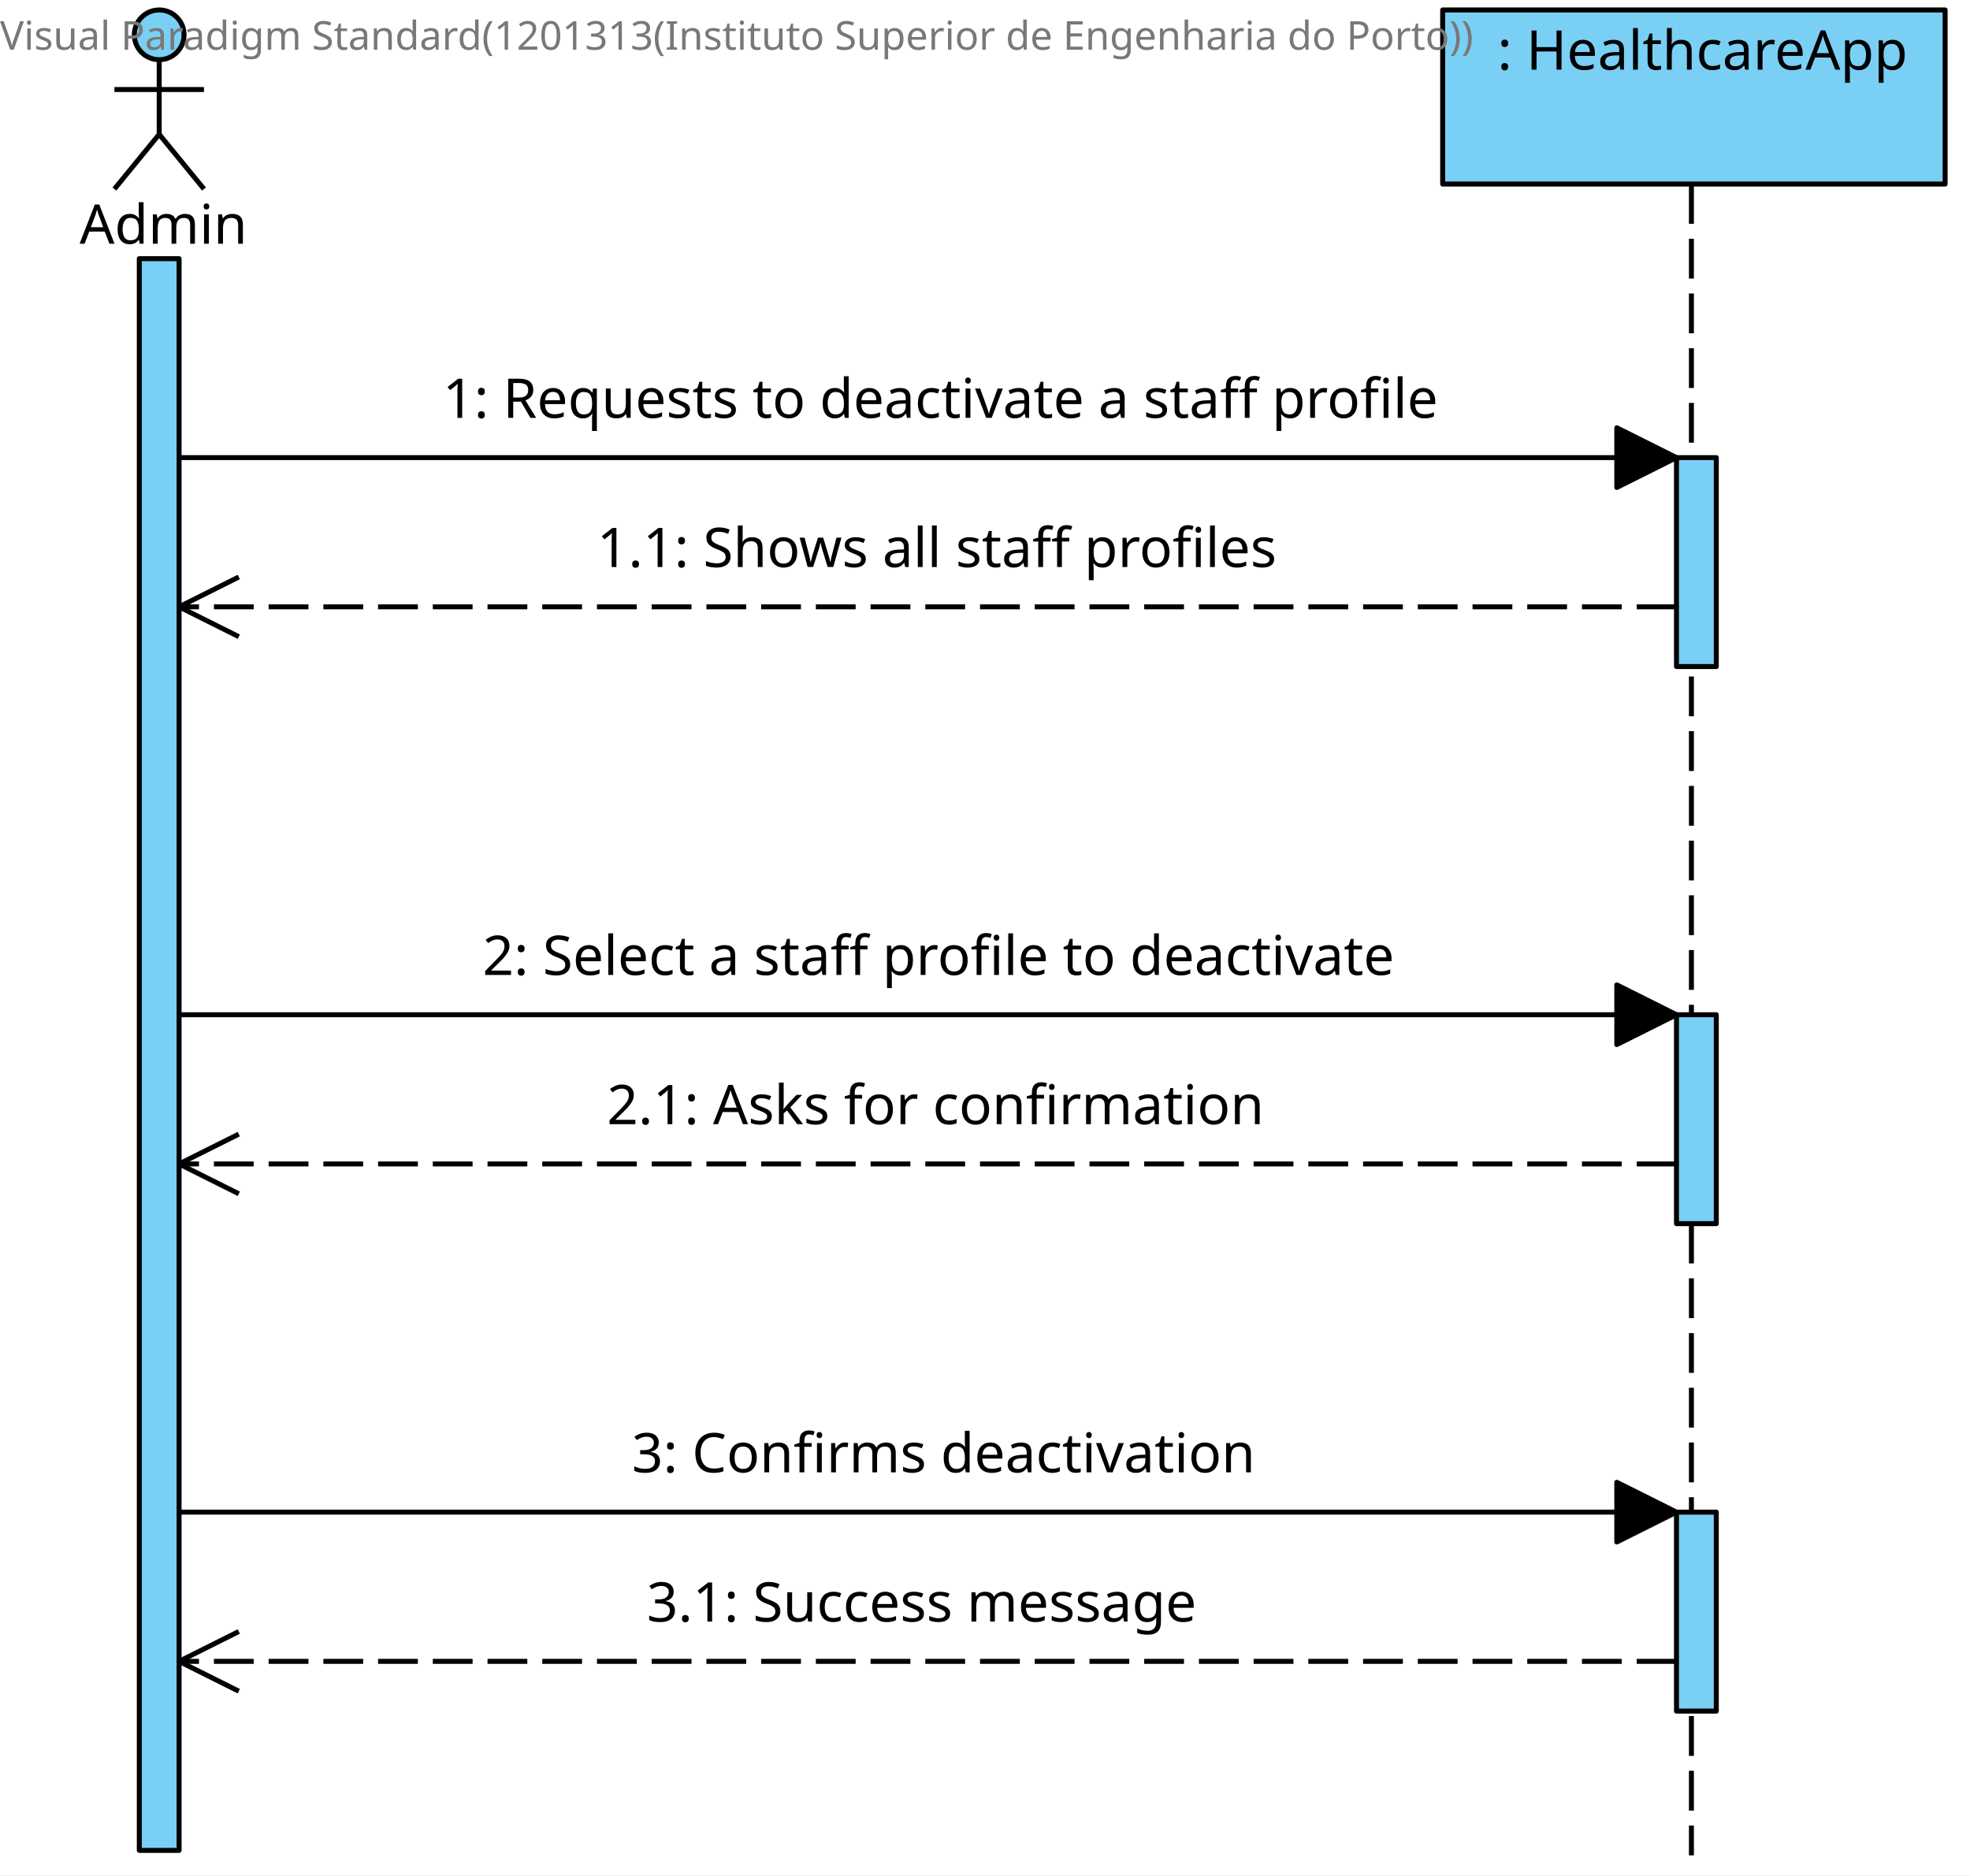
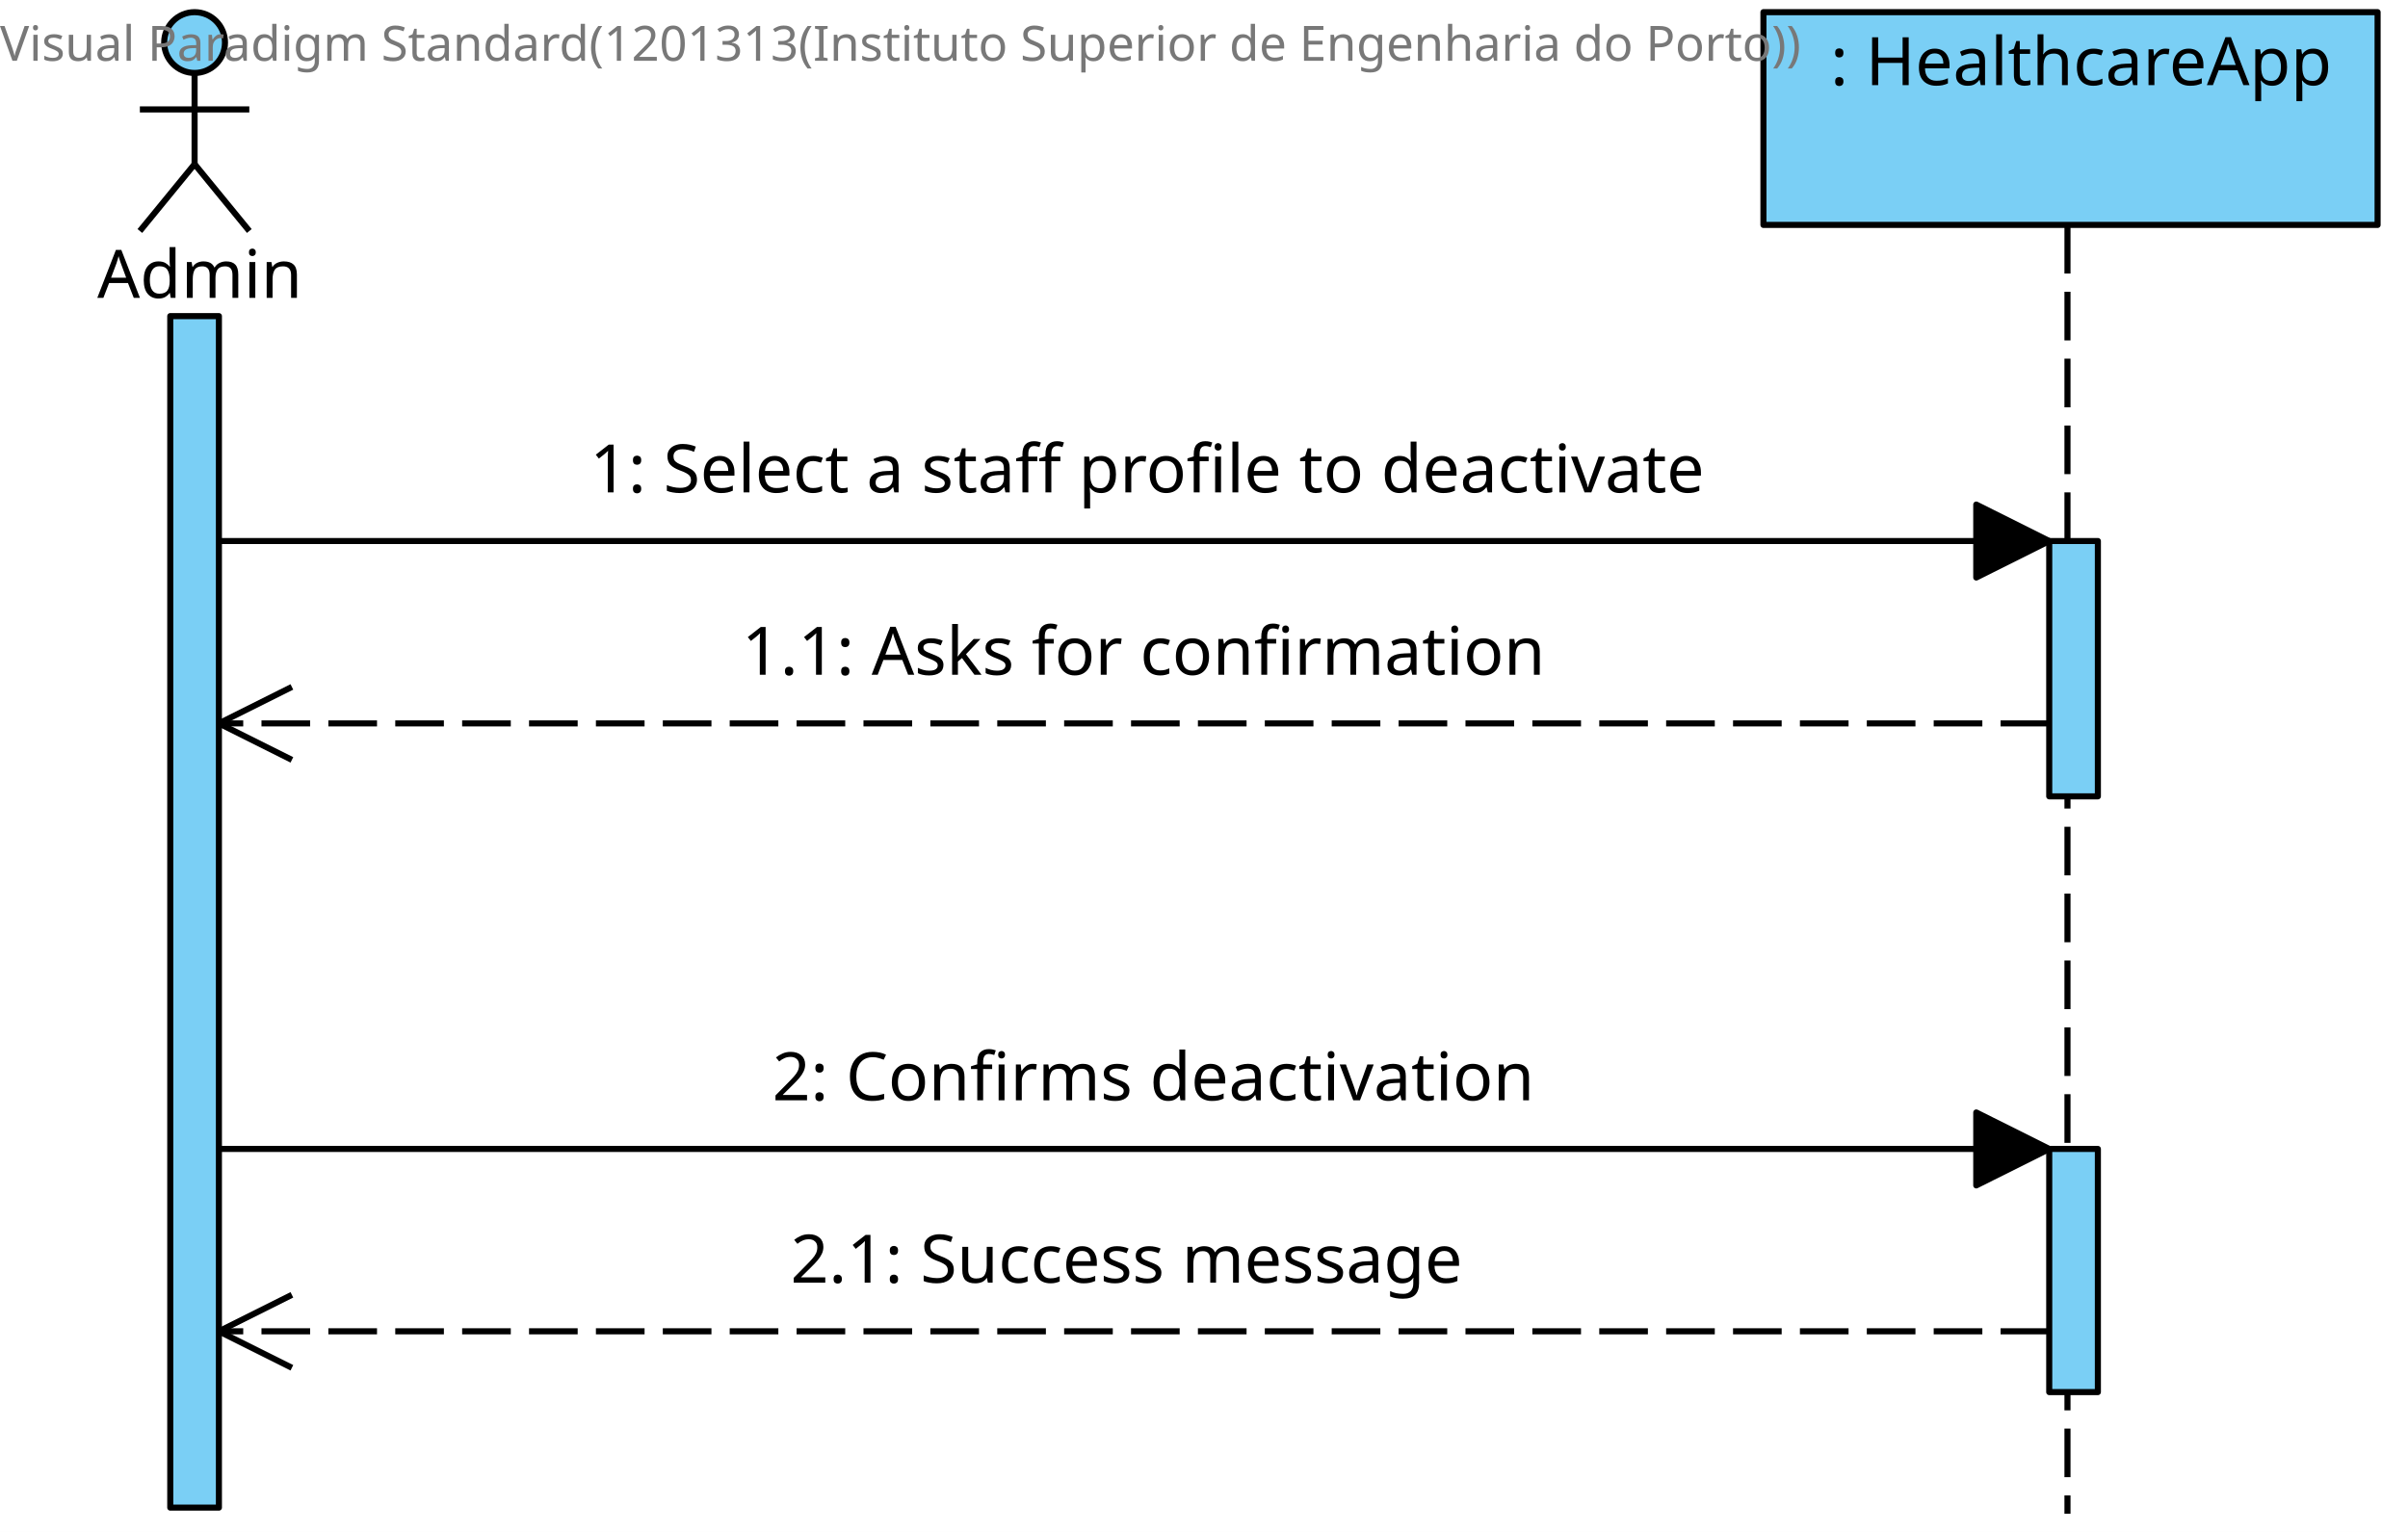
- <svg xmlns="http://www.w3.org/2000/svg" fill-opacity="0" color-rendering="auto" color-interpolation="auto" text-rendering="auto" stroke="rgb(0,0,0)" stroke-linecap="square" width="396" stroke-miterlimit="10" shape-rendering="auto" stroke-opacity="0" fill="rgb(0,0,0)" stroke-dasharray="none" font-weight="normal" stroke-width="1" height="377" font-family="'Dialog'" font-style="normal" stroke-linejoin="miter" font-size="12px" stroke-dashoffset="0" image-rendering="auto">
+ <svg xmlns="http://www.w3.org/2000/svg" fill-opacity="0" color-rendering="auto" color-interpolation="auto" text-rendering="auto" stroke="rgb(0,0,0)" stroke-linecap="square" width="396" stroke-miterlimit="10" shape-rendering="auto" stroke-opacity="0" fill="rgb(0,0,0)" stroke-dasharray="none" font-weight="normal" stroke-width="1" height="252" font-family="'Dialog'" font-style="normal" stroke-linejoin="miter" font-size="12px" stroke-dashoffset="0" image-rendering="auto">
  <defs id="genericDefs" />
  <g>
    <defs id="defs1">
      <clipPath clipPathUnits="userSpaceOnUse" id="clipPath1">
-         <path d="M-7 -7 L113 -7 L113 382 L-7 382 L-7 -7 Z" />
+         <path d="M-7 -7 L113 -7 L113 258 L-7 258 L-7 -7 Z" />
      </clipPath>
      <clipPath clipPathUnits="userSpaceOnUse" id="clipPath2">
-         <path d="M-7 -7 L71 -7 L71 382 L-7 382 L-7 -7 Z" />
+         <path d="M-7 -7 L71 -7 L71 258 L-7 258 L-7 -7 Z" />
      </clipPath>
      <clipPath clipPathUnits="userSpaceOnUse" id="clipPath3">
        <path d="M-7 -7 L19 -7 L19 53 L-7 53 L-7 -7 Z" />
      </clipPath>
      <clipPath clipPathUnits="userSpaceOnUse" id="clipPath4">
        <path d="M-7 -7 L19 -7 L19 51 L-7 51 L-7 -7 Z" />
      </clipPath>
      <clipPath clipPathUnits="userSpaceOnUse" id="clipPath5">
        <path d="M-102 -15 L204 -15 L204 30 L-102 30 L-102 -15 Z" />
      </clipPath>
      <clipPath clipPathUnits="userSpaceOnUse" id="clipPath6">
        <path d="M-52 -15 L104 -15 L104 30 L-52 30 L-52 -15 Z" />
      </clipPath>
      <clipPath clipPathUnits="userSpaceOnUse" id="clipPath7">
-         <path d="M0 0 L405 0 L405 104 L0 104 L0 0 Z" />
+         <path d="M0 0 L388 0 L388 87 L0 87 L0 0 Z" />
      </clipPath>
      <clipPath clipPathUnits="userSpaceOnUse" id="clipPath8">
-         <path d="M305 30 L305 45 L94 45 L94 30 ZM275 60 L275 75 L124 75 L124 60 ZM0 0 L0 104 L405 104 L405 0 L72 0 L72 10 L20 10 L20 0 Z" />
+         <path d="M289 22 L289 37 L94 37 L94 22 ZM264 52 L264 67 L119 67 L119 52 ZM0 0 L0 87 L388 87 L388 0 L64 0 L64 5 L12 5 L12 0 Z" />
      </clipPath>
      <clipPath clipPathUnits="userSpaceOnUse" id="clipPath9">
-         <path d="M275 30 L275 45 L124 45 L124 30 ZM0 0 L0 104 L405 104 L405 0 L305 0 L305 15 L94 15 L94 0 Z" />
+         <path d="M264 22 L264 37 L119 37 L119 22 ZM0 0 L0 87 L388 87 L388 0 L289 0 L289 7 L94 7 L94 0 Z" />
      </clipPath>
      <clipPath clipPathUnits="userSpaceOnUse" id="clipPath10">
-         <path d="M297 30 L297 45 L102 45 L102 30 ZM272 60 L272 75 L127 75 L127 60 ZM0 0 L0 104 L405 104 L405 0 Z" />
+         <path d="M261 22 L261 37 L123 37 L123 22 ZM257 52 L257 67 L126 67 L126 52 ZM0 0 L0 87 L388 87 L388 0 Z" />
      </clipPath>
      <clipPath clipPathUnits="userSpaceOnUse" id="clipPath11">
-         <path d="M272 30 L272 45 L127 45 L127 30 ZM0 0 L0 104 L131 104 L131 100 L269 100 L269 104 L405 104 L405 0 L297 0 L297 15 L102 15 L102 0 Z" />
+         <path d="M257 22 L257 37 L126 37 L126 22 ZM0 0 L0 87 L388 87 L388 0 L261 0 L261 7 L123 7 L123 0 Z" />
      </clipPath>
      <clipPath clipPathUnits="userSpaceOnUse" id="clipPath12">
-         <path d="M269 30 L269 45 L131 45 L131 30 ZM265 60 L265 75 L134 75 L134 60 ZM0 0 L0 104 L405 104 L405 0 Z" />
+         <path d="M-131 -15 L262 -15 L262 30 L-131 30 L-131 -15 Z" />
      </clipPath>
      <clipPath clipPathUnits="userSpaceOnUse" id="clipPath13">
-         <path d="M265 30 L265 45 L134 45 L134 30 ZM0 0 L0 104 L405 104 L405 0 L269 0 L269 15 L131 15 L131 0 Z" />
+         <path d="M-138 -15 L276 -15 L276 30 L-138 30 L-138 -15 Z" />
      </clipPath>
      <clipPath clipPathUnits="userSpaceOnUse" id="clipPath14">
-         <path d="M-131 -15 L262 -15 L262 30 L-131 30 L-131 -15 Z" />
+         <path d="M-145 -15 L290 -15 L290 30 L-145 30 L-145 -15 Z" />
      </clipPath>
      <clipPath clipPathUnits="userSpaceOnUse" id="clipPath15">
-         <path d="M-138 -15 L276 -15 L276 30 L-138 30 L-138 -15 Z" />
-       </clipPath>
-       <clipPath clipPathUnits="userSpaceOnUse" id="clipPath16">
-         <path d="M-145 -15 L290 -15 L290 30 L-145 30 L-145 -15 Z" />
-       </clipPath>
-       <clipPath clipPathUnits="userSpaceOnUse" id="clipPath17">
        <path d="M-195 -15 L390 -15 L390 30 L-195 30 L-195 -15 Z" />
-       </clipPath>
-       <clipPath clipPathUnits="userSpaceOnUse" id="clipPath18">
-         <path d="M-151 -15 L302 -15 L302 30 L-151 30 L-151 -15 Z" />
-       </clipPath>
-       <clipPath clipPathUnits="userSpaceOnUse" id="clipPath19">
-         <path d="M-211 -15 L422 -15 L422 30 L-211 30 L-211 -15 Z" />
      </clipPath>
    </defs>
    <g fill="white" text-rendering="geometricPrecision" fill-opacity="1" stroke-opacity="1" stroke="white">
-       <rect x="0" width="396" height="377" y="0" stroke="none" />
+       <rect x="0" width="396" height="252" y="0" stroke="none" />
    </g>
    <g font-size="11px" transform="translate(290,2)" fill-opacity="1" fill="rgb(122,207,245)" text-rendering="geometricPrecision" image-rendering="optimizeQuality" font-family="sans-serif" stroke="rgb(122,207,245)" stroke-opacity="1">
      <rect x="0" width="101" height="35" y="0" clip-path="url(#clipPath1)" stroke="none" />
    </g>
    <g stroke-linecap="butt" font-size="11px" transform="translate(290,2)" fill-opacity="1" fill="black" text-rendering="geometricPrecision" image-rendering="optimizeQuality" font-family="sans-serif" stroke-linejoin="round" stroke="black" stroke-opacity="1" stroke-miterlimit="0">
      <rect fill="none" x="0" width="101" height="35" y="0" clip-path="url(#clipPath1)" />
-       <line clip-path="url(#clipPath1)" fill="none" x1="50" x2="50" y1="35" y2="371" stroke-linejoin="bevel" stroke-dasharray="8,3" />
+       <line clip-path="url(#clipPath1)" fill="none" x1="50" x2="50" y1="35" y2="247" stroke-linejoin="bevel" stroke-dasharray="8,3" />
    </g>
    <g font-size="11px" transform="translate(2,2)" fill-opacity="1" fill="rgb(122,207,245)" text-rendering="geometricPrecision" image-rendering="optimizeQuality" font-family="sans-serif" stroke="rgb(122,207,245)" stroke-opacity="1">
      <circle r="5" clip-path="url(#clipPath2)" cx="30" cy="5" stroke="none" />
-       <rect x="26" width="8" height="320" y="50" clip-path="url(#clipPath2)" stroke="none" />
+       <rect x="26" width="8" height="196" y="50" clip-path="url(#clipPath2)" stroke="none" />
    </g>
    <g stroke-linecap="butt" font-size="11px" transform="translate(2,2)" fill-opacity="1" fill="black" text-rendering="geometricPrecision" image-rendering="optimizeQuality" font-family="sans-serif" stroke-linejoin="round" stroke="black" stroke-opacity="1" stroke-miterlimit="0">
      <circle fill="none" r="5" clip-path="url(#clipPath2)" cx="30" cy="5" />
-       <rect fill="none" x="26" width="8" height="320" y="50" clip-path="url(#clipPath2)" />
+       <rect fill="none" x="26" width="8" height="196" y="50" clip-path="url(#clipPath2)" />
      <line y2="25" fill="none" x1="30" clip-path="url(#clipPath2)" x2="30" y1="10" />
      <line y2="36" fill="none" x1="30" clip-path="url(#clipPath2)" x2="21" y1="25" />
      <line y2="36" fill="none" x1="30" clip-path="url(#clipPath2)" x2="39" y1="25" />
      <line y2="16" fill="none" x1="21" clip-path="url(#clipPath2)" x2="39" y1="16" />
    </g>
-     <g font-size="11px" transform="translate(337,92)" fill-opacity="1" fill="rgb(122,207,245)" text-rendering="geometricPrecision" image-rendering="optimizeQuality" font-family="sans-serif" stroke="rgb(122,207,245)" stroke-opacity="1">
+     <g font-size="11px" transform="translate(337,89)" fill-opacity="1" fill="rgb(122,207,245)" text-rendering="geometricPrecision" image-rendering="optimizeQuality" font-family="sans-serif" stroke="rgb(122,207,245)" stroke-opacity="1">
      <rect x="0" width="8" height="42" y="0" clip-path="url(#clipPath3)" stroke="none" />
    </g>
-     <g stroke-linecap="butt" font-size="11px" transform="translate(337,92)" fill-opacity="1" fill="black" text-rendering="geometricPrecision" image-rendering="optimizeQuality" font-family="sans-serif" stroke-linejoin="round" stroke="black" stroke-opacity="1" stroke-miterlimit="0">
+     <g stroke-linecap="butt" font-size="11px" transform="translate(337,89)" fill-opacity="1" fill="black" text-rendering="geometricPrecision" image-rendering="optimizeQuality" font-family="sans-serif" stroke-linejoin="round" stroke="black" stroke-opacity="1" stroke-miterlimit="0">
      <rect fill="none" x="0" width="8" height="42" y="0" clip-path="url(#clipPath3)" />
    </g>
-     <g font-size="11px" transform="translate(337,204)" fill-opacity="1" fill="rgb(122,207,245)" text-rendering="geometricPrecision" image-rendering="optimizeQuality" font-family="sans-serif" stroke="rgb(122,207,245)" stroke-opacity="1">
-       <rect x="0" width="8" height="42" y="0" clip-path="url(#clipPath3)" stroke="none" />
-     </g>
-     <g stroke-linecap="butt" font-size="11px" transform="translate(337,204)" fill-opacity="1" fill="black" text-rendering="geometricPrecision" image-rendering="optimizeQuality" font-family="sans-serif" stroke-linejoin="round" stroke="black" stroke-opacity="1" stroke-miterlimit="0">
-       <rect fill="none" x="0" width="8" height="42" y="0" clip-path="url(#clipPath3)" />
-     </g>
-     <g font-size="11px" transform="translate(337,304)" fill-opacity="1" fill="rgb(122,207,245)" text-rendering="geometricPrecision" image-rendering="optimizeQuality" font-family="sans-serif" stroke="rgb(122,207,245)" stroke-opacity="1">
+     <g font-size="11px" transform="translate(337,189)" fill-opacity="1" fill="rgb(122,207,245)" text-rendering="geometricPrecision" image-rendering="optimizeQuality" font-family="sans-serif" stroke="rgb(122,207,245)" stroke-opacity="1">
      <rect x="0" width="8" height="40" y="0" clip-path="url(#clipPath4)" stroke="none" />
    </g>
-     <g stroke-linecap="butt" font-size="11px" transform="translate(337,304)" fill-opacity="1" fill="black" text-rendering="geometricPrecision" image-rendering="optimizeQuality" font-family="sans-serif" stroke-linejoin="round" stroke="black" stroke-opacity="1" stroke-miterlimit="0">
+     <g stroke-linecap="butt" font-size="11px" transform="translate(337,189)" fill-opacity="1" fill="black" text-rendering="geometricPrecision" image-rendering="optimizeQuality" font-family="sans-serif" stroke-linejoin="round" stroke="black" stroke-opacity="1" stroke-miterlimit="0">
      <rect fill="none" x="0" width="8" height="40" y="0" clip-path="url(#clipPath4)" />
    </g>
    <g font-size="11px" transform="translate(290,2)" fill-opacity="1" fill="black" text-rendering="geometricPrecision" image-rendering="optimizeQuality" font-family="sans-serif" stroke="black" stroke-opacity="1">
      <text x="11" xml:space="preserve" y="12" clip-path="url(#clipPath5)" stroke="none">: HealthcareApp</text>
    </g>
    <g font-size="11px" transform="translate(6,37)" fill-opacity="1" fill="black" text-rendering="geometricPrecision" image-rendering="optimizeQuality" font-family="sans-serif" stroke="black" stroke-opacity="1">
      <text x="10" xml:space="preserve" y="12" clip-path="url(#clipPath6)" stroke="none">Admin</text>
    </g>
-     <g stroke-linecap="butt" font-size="11px" transform="translate(-14,42)" fill-opacity="1" fill="black" text-rendering="geometricPrecision" image-rendering="optimizeQuality" font-family="sans-serif" stroke-linejoin="round" stroke="black" stroke-opacity="1">
-       <line y2="50" fill="none" x1="50" clip-path="url(#clipPath8)" x2="351" y1="50" />
-       <polygon points=" 351 50 339 44 339 56" clip-path="url(#clipPath8)" stroke="none" />
-       <polygon fill="none" points=" 351 50 339 44 339 56" clip-path="url(#clipPath8)" />
+     <g stroke-linecap="butt" font-size="11px" transform="translate(-6,47)" fill-opacity="1" fill="black" text-rendering="geometricPrecision" image-rendering="optimizeQuality" font-family="sans-serif" stroke-linejoin="round" stroke="black" stroke-opacity="1">
+       <line y2="42" fill="none" x1="42" clip-path="url(#clipPath8)" x2="343" y1="42" />
+       <polygon points=" 343 42 331 36 331 48" clip-path="url(#clipPath8)" stroke="none" />
+       <polygon fill="none" points=" 343 42 331 36 331 48" clip-path="url(#clipPath8)" />
    </g>
-     <g fill-opacity="1" text-rendering="geometricPrecision" stroke="black" stroke-linecap="butt" transform="translate(-14,72)" stroke-miterlimit="0" stroke-opacity="1" fill="black" stroke-dasharray="8,3" font-family="sans-serif" stroke-linejoin="round" font-size="11px" image-rendering="optimizeQuality">
-       <line y2="50" fill="none" x1="351" clip-path="url(#clipPath9)" x2="50" y1="50" />
-       <line clip-path="url(#clipPath9)" fill="none" x1="50" x2="62" y1="50" y2="56" stroke-dasharray="none" stroke-miterlimit="10" />
-       <line clip-path="url(#clipPath9)" fill="none" x1="50" x2="62" y1="50" y2="44" stroke-dasharray="none" stroke-miterlimit="10" />
+     <g fill-opacity="1" text-rendering="geometricPrecision" stroke="black" stroke-linecap="butt" transform="translate(-6,77)" stroke-miterlimit="0" stroke-opacity="1" fill="black" stroke-dasharray="8,3" font-family="sans-serif" stroke-linejoin="round" font-size="11px" image-rendering="optimizeQuality">
+       <line y2="42" fill="none" x1="343" clip-path="url(#clipPath9)" x2="42" y1="42" />
+       <line clip-path="url(#clipPath9)" fill="none" x1="42" x2="54" y1="42" y2="48" stroke-dasharray="none" stroke-miterlimit="10" />
+       <line clip-path="url(#clipPath9)" fill="none" x1="42" x2="54" y1="42" y2="36" stroke-dasharray="none" stroke-miterlimit="10" />
    </g>
-     <g stroke-linecap="butt" font-size="11px" transform="translate(-14,154)" fill-opacity="1" fill="black" text-rendering="geometricPrecision" image-rendering="optimizeQuality" font-family="sans-serif" stroke-linejoin="round" stroke="black" stroke-opacity="1">
-       <line y2="50" fill="none" x1="50" clip-path="url(#clipPath10)" x2="351" y1="50" />
-       <polygon points=" 351 50 339 44 339 56" clip-path="url(#clipPath10)" stroke="none" />
-       <polygon fill="none" points=" 351 50 339 44 339 56" clip-path="url(#clipPath10)" />
+     <g stroke-linecap="butt" font-size="11px" transform="translate(-6,147)" fill-opacity="1" fill="black" text-rendering="geometricPrecision" image-rendering="optimizeQuality" font-family="sans-serif" stroke-linejoin="round" stroke="black" stroke-opacity="1">
+       <line y2="42" fill="none" x1="42" clip-path="url(#clipPath10)" x2="343" y1="42" />
+       <polygon points=" 343 42 331 36 331 48" clip-path="url(#clipPath10)" stroke="none" />
+       <polygon fill="none" points=" 343 42 331 36 331 48" clip-path="url(#clipPath10)" />
    </g>
-     <g fill-opacity="1" text-rendering="geometricPrecision" stroke="black" stroke-linecap="butt" transform="translate(-14,184)" stroke-miterlimit="0" stroke-opacity="1" fill="black" stroke-dasharray="8,3" font-family="sans-serif" stroke-linejoin="round" font-size="11px" image-rendering="optimizeQuality">
-       <line y2="50" fill="none" x1="351" clip-path="url(#clipPath11)" x2="50" y1="50" />
-       <line clip-path="url(#clipPath11)" fill="none" x1="50" x2="62" y1="50" y2="56" stroke-dasharray="none" stroke-miterlimit="10" />
-       <line clip-path="url(#clipPath11)" fill="none" x1="50" x2="62" y1="50" y2="44" stroke-dasharray="none" stroke-miterlimit="10" />
+     <g fill-opacity="1" text-rendering="geometricPrecision" stroke="black" stroke-linecap="butt" transform="translate(-6,177)" stroke-miterlimit="0" stroke-opacity="1" fill="black" stroke-dasharray="8,3" font-family="sans-serif" stroke-linejoin="round" font-size="11px" image-rendering="optimizeQuality">
+       <line y2="42" fill="none" x1="343" clip-path="url(#clipPath11)" x2="42" y1="42" />
+       <line clip-path="url(#clipPath11)" fill="none" x1="42" x2="54" y1="42" y2="48" stroke-dasharray="none" stroke-miterlimit="10" />
+       <line clip-path="url(#clipPath11)" fill="none" x1="42" x2="54" y1="42" y2="36" stroke-dasharray="none" stroke-miterlimit="10" />
    </g>
-     <g stroke-linecap="butt" font-size="11px" transform="translate(-14,254)" fill-opacity="1" fill="black" text-rendering="geometricPrecision" image-rendering="optimizeQuality" font-family="sans-serif" stroke-linejoin="round" stroke="black" stroke-opacity="1">
-       <line y2="50" fill="none" x1="50" clip-path="url(#clipPath12)" x2="351" y1="50" />
-       <polygon points=" 351 50 339 44 339 56" clip-path="url(#clipPath12)" stroke="none" />
-       <polygon fill="none" points=" 351 50 339 44 339 56" clip-path="url(#clipPath12)" />
+     <g font-size="11px" transform="translate(120,199)" fill-opacity="1" fill="white" text-rendering="geometricPrecision" image-rendering="optimizeQuality" font-family="sans-serif" stroke="white" stroke-opacity="1">
+       <rect x="0" width="131" height="15" y="0" clip-path="url(#clipPath12)" stroke="none" />
+       <text fill="black" x="10" xml:space="preserve" y="12" clip-path="url(#clipPath12)" stroke="none">2.1: Success message</text>
    </g>
-     <g fill-opacity="1" text-rendering="geometricPrecision" stroke="black" stroke-linecap="butt" transform="translate(-14,284)" stroke-miterlimit="0" stroke-opacity="1" fill="black" stroke-dasharray="8,3" font-family="sans-serif" stroke-linejoin="round" font-size="11px" image-rendering="optimizeQuality">
-       <line y2="50" fill="none" x1="351" clip-path="url(#clipPath13)" x2="50" y1="50" />
-       <line clip-path="url(#clipPath13)" fill="none" x1="50" x2="62" y1="50" y2="56" stroke-dasharray="none" stroke-miterlimit="10" />
-       <line clip-path="url(#clipPath13)" fill="none" x1="50" x2="62" y1="50" y2="44" stroke-dasharray="none" stroke-miterlimit="10" />
+     <g font-size="11px" transform="translate(117,169)" fill-opacity="1" fill="white" text-rendering="geometricPrecision" image-rendering="optimizeQuality" font-family="sans-serif" stroke="white" stroke-opacity="1">
+       <rect x="0" width="138" height="15" y="0" clip-path="url(#clipPath13)" stroke="none" />
+       <text fill="black" x="10" xml:space="preserve" y="12" clip-path="url(#clipPath13)" stroke="none">2: Confirms deactivation</text>
    </g>
-     <g font-size="11px" transform="translate(120,314)" fill-opacity="1" fill="white" text-rendering="geometricPrecision" image-rendering="optimizeQuality" font-family="sans-serif" stroke="white" stroke-opacity="1">
-       <rect x="0" width="131" height="15" y="0" clip-path="url(#clipPath14)" stroke="none" />
-       <text fill="black" x="10" xml:space="preserve" y="12" clip-path="url(#clipPath14)" stroke="none">3.1: Success message</text>
+     <g font-size="11px" transform="translate(113,99)" fill-opacity="1" fill="white" text-rendering="geometricPrecision" image-rendering="optimizeQuality" font-family="sans-serif" stroke="white" stroke-opacity="1">
+       <rect x="0" width="145" height="15" y="0" clip-path="url(#clipPath14)" stroke="none" />
+       <text fill="black" x="9" xml:space="preserve" y="12" clip-path="url(#clipPath14)" stroke="none">1.1: Asks for confirmation</text>
    </g>
-     <g font-size="11px" transform="translate(117,284)" fill-opacity="1" fill="white" text-rendering="geometricPrecision" image-rendering="optimizeQuality" font-family="sans-serif" stroke="white" stroke-opacity="1">
-       <rect x="0" width="138" height="15" y="0" clip-path="url(#clipPath15)" stroke="none" />
-       <text fill="black" x="10" xml:space="preserve" y="12" clip-path="url(#clipPath15)" stroke="none">3: Confirms deactivation</text>
-     </g>
-     <g font-size="11px" transform="translate(113,214)" fill-opacity="1" fill="white" text-rendering="geometricPrecision" image-rendering="optimizeQuality" font-family="sans-serif" stroke="white" stroke-opacity="1">
-       <rect x="0" width="145" height="15" y="0" clip-path="url(#clipPath16)" stroke="none" />
-       <text fill="black" x="9" xml:space="preserve" y="12" clip-path="url(#clipPath16)" stroke="none">2.1: Asks for confirmation</text>
-     </g>
-     <g font-size="11px" transform="translate(88,184)" fill-opacity="1" fill="white" text-rendering="geometricPrecision" image-rendering="optimizeQuality" font-family="sans-serif" stroke="white" stroke-opacity="1">
-       <rect x="0" width="195" height="15" y="0" clip-path="url(#clipPath17)" stroke="none" />
-       <text fill="black" x="9" xml:space="preserve" y="12" clip-path="url(#clipPath17)" stroke="none">2: Select a staff profile to deactivate</text>
-     </g>
-     <g font-size="11px" transform="translate(110,102)" fill-opacity="1" fill="white" text-rendering="geometricPrecision" image-rendering="optimizeQuality" font-family="sans-serif" stroke="white" stroke-opacity="1">
-       <rect x="0" width="151" height="15" y="0" clip-path="url(#clipPath18)" stroke="none" />
-       <text fill="black" x="10" xml:space="preserve" y="12" clip-path="url(#clipPath18)" stroke="none">1.1: Shows all staff profiles</text>
-     </g>
-     <g font-size="11px" transform="translate(80,72)" fill-opacity="1" fill="white" text-rendering="geometricPrecision" image-rendering="optimizeQuality" font-family="sans-serif" stroke="white" stroke-opacity="1">
-       <rect x="0" width="211" height="15" y="0" clip-path="url(#clipPath19)" stroke="none" />
-       <text fill="black" x="9" xml:space="preserve" y="12" clip-path="url(#clipPath19)" stroke="none">1: Requests to deactivate a staff profile</text>
+     <g font-size="11px" transform="translate(88,69)" fill-opacity="1" fill="white" text-rendering="geometricPrecision" image-rendering="optimizeQuality" font-family="sans-serif" stroke="white" stroke-opacity="1">
+       <rect x="0" width="195" height="15" y="0" clip-path="url(#clipPath15)" stroke="none" />
+       <text fill="black" x="9" xml:space="preserve" y="12" clip-path="url(#clipPath15)" stroke="none">1: Select a staff profile to deactivate</text>
    </g>
    <g font-size="8px" fill-opacity="1" fill="rgb(120,120,120)" text-rendering="geometricPrecision" image-rendering="optimizeQuality" stroke="rgb(120,120,120)" stroke-opacity="1">
      <text x="0" xml:space="preserve" y="10" stroke="none">Visual Paradigm Standard(1201313(Instituto Superior de Engenharia do Porto))</text>
    </g>
  </g>
</svg>
